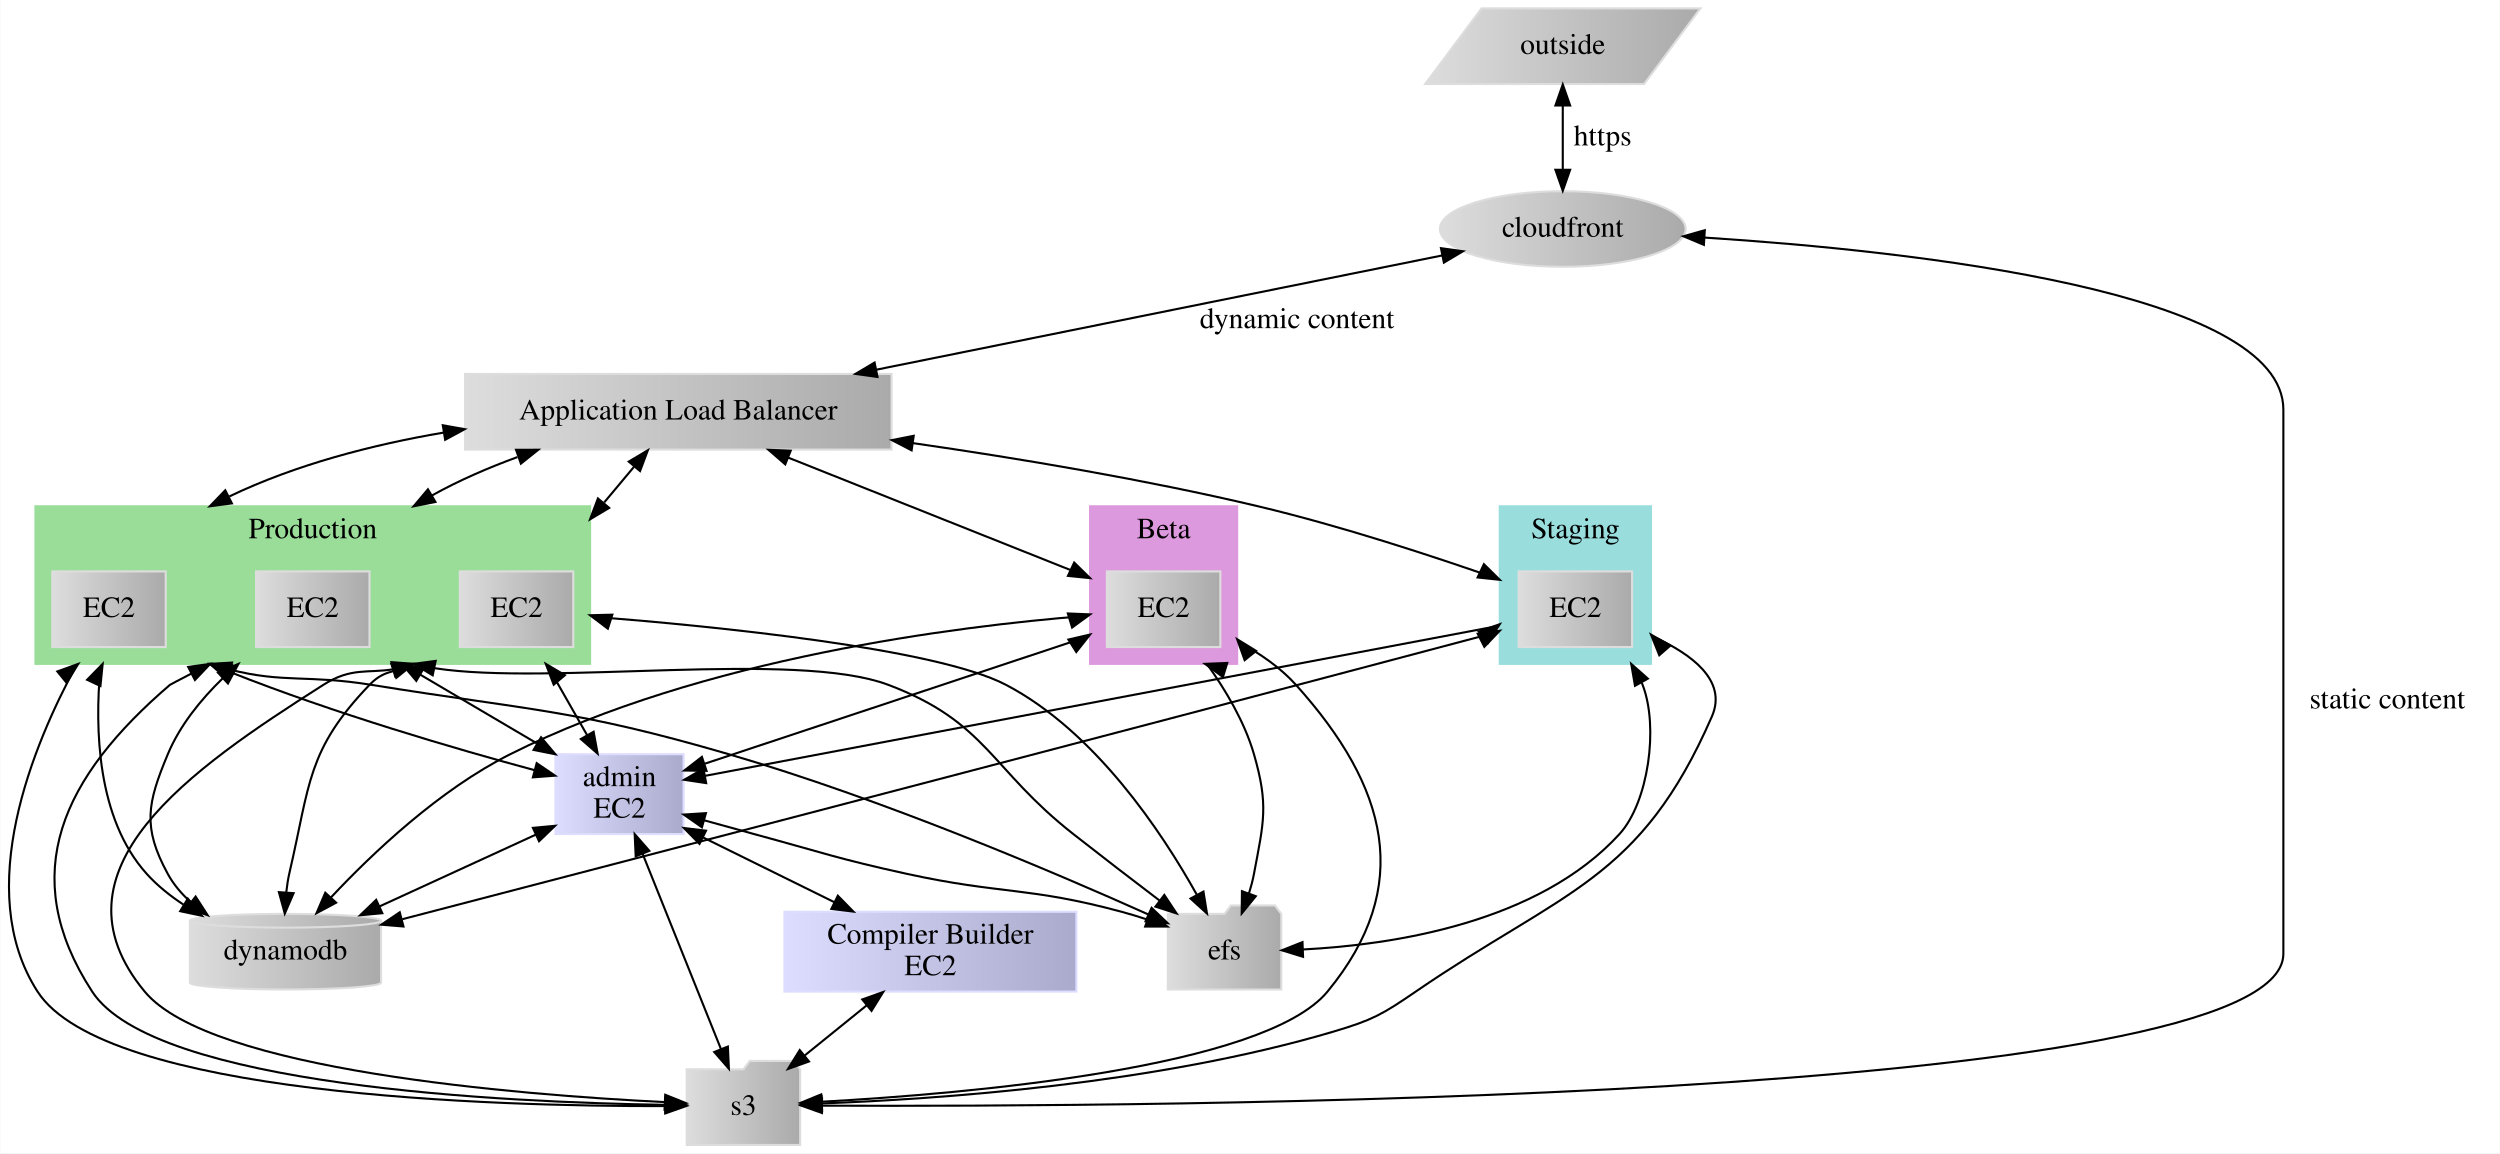
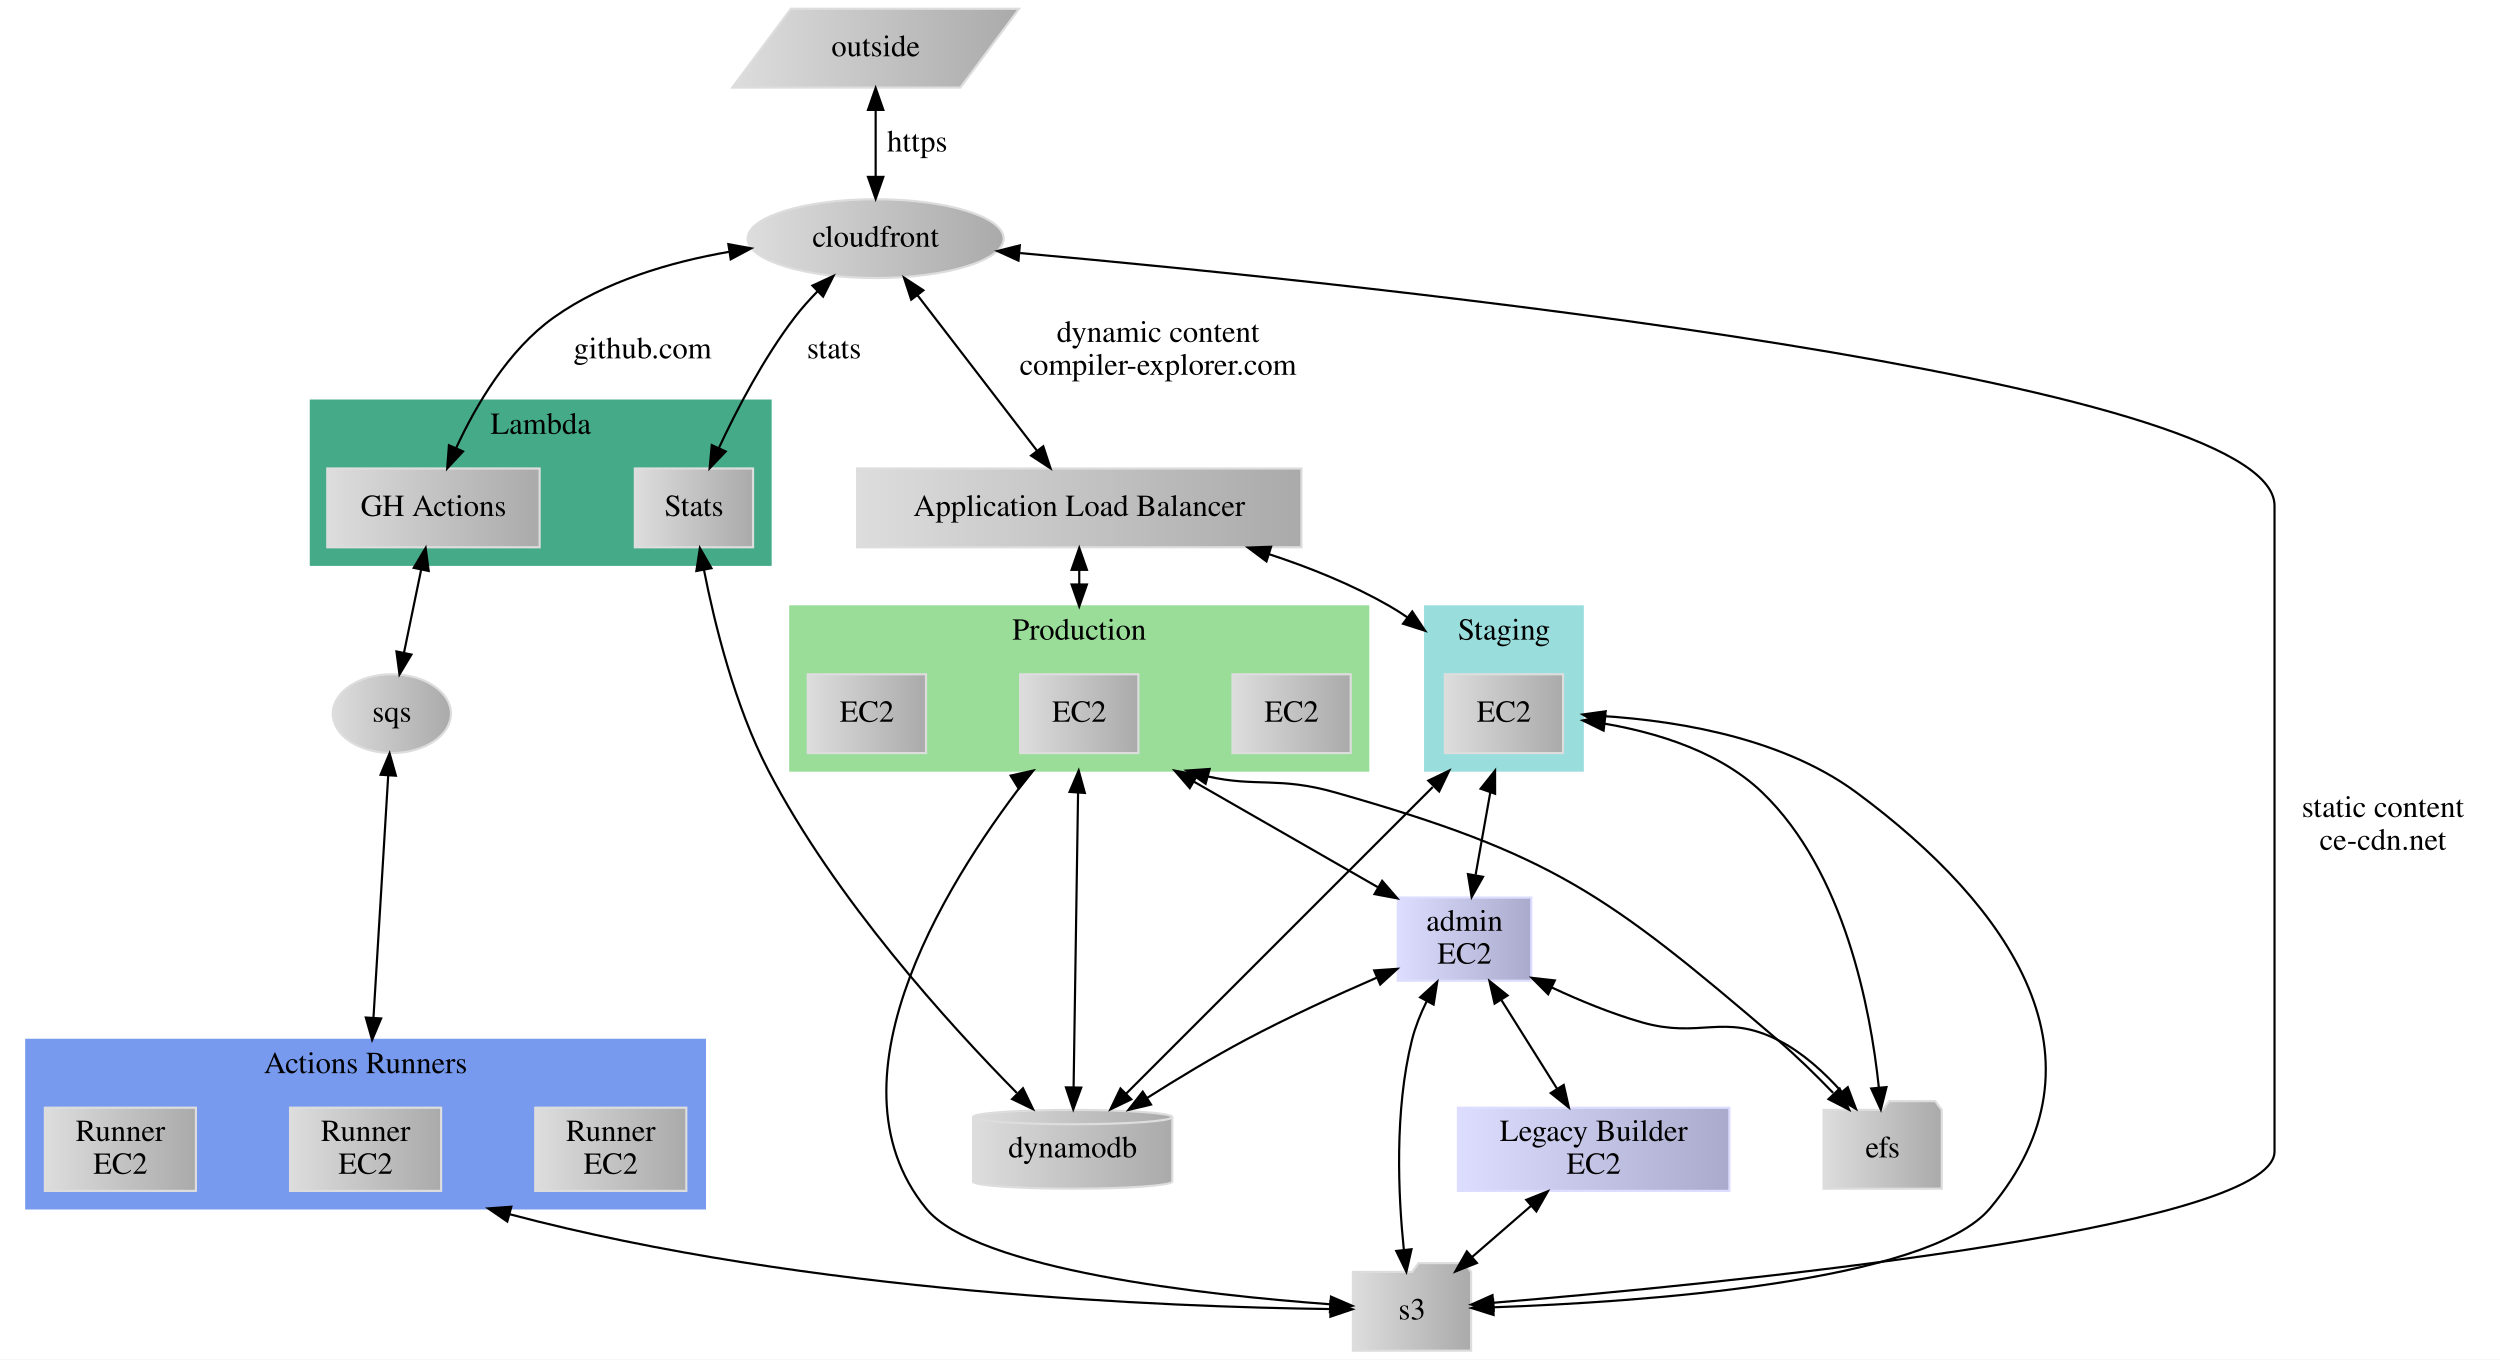
- <svg xmlns="http://www.w3.org/2000/svg" width="1190pt" height="549pt" viewBox="0.00 0.00 1189.76 549.00">
-   <g id="graph0" class="graph" transform="scale(1 1) rotate(0) translate(4 545)">
-     <polygon fill="white" stroke="transparent" points="-4,4 -4,-545 1185.76,-545 1185.76,4 -4,4" />
+ <svg xmlns="http://www.w3.org/2000/svg" width="1142pt" height="621pt" viewBox="0.00 0.00 1142.00 621.00">
+   <g id="graph0" class="graph" transform="scale(1 1) rotate(0) translate(4 617)">
+     <polygon fill="white" stroke="transparent" points="-4,4 -4,-617 1138,-617 1138,4 -4,4" />
    <g id="clust1" class="cluster">
-       <polygon fill="#99dd99" stroke="#99dd99" points="12.76,-229 12.76,-304 276.76,-304 276.76,-229 12.76,-229" />
-       <text text-anchor="middle" x="144.76" y="-288.8" font-family="Times,serif" font-size="14.00">Production</text>
+       <polygon fill="#99dd99" stroke="#99dd99" points="357,-265 357,-340 621,-340 621,-265 357,-265" />
+       <text text-anchor="middle" x="489" y="-324.8" font-family="Times,serif" font-size="14.00">Production</text>
    </g>
    <g id="clust2" class="cluster">
-       <polygon fill="#dd99dd" stroke="#dd99dd" points="514.76,-229 514.76,-304 584.76,-304 584.76,-229 514.76,-229" />
-       <text text-anchor="middle" x="549.76" y="-288.8" font-family="Times,serif" font-size="14.00">Beta</text>
+       <polygon fill="#99dddd" stroke="#99dddd" points="647,-265 647,-340 719,-340 719,-265 647,-265" />
+       <text text-anchor="middle" x="683" y="-324.8" font-family="Times,serif" font-size="14.00">Staging</text>
    </g>
    <g id="clust3" class="cluster">
-       <polygon fill="#99dddd" stroke="#99dddd" points="709.76,-229 709.76,-304 781.76,-304 781.76,-229 709.76,-229" />
-       <text text-anchor="middle" x="745.76" y="-288.8" font-family="Times,serif" font-size="14.00">Staging</text>
+       <polygon fill="#44aa88" stroke="#44aa88" points="138,-359 138,-434 348,-434 348,-359 138,-359" />
+       <text text-anchor="middle" x="243" y="-418.8" font-family="Times,serif" font-size="14.00">Lambda</text>
+     </g>
+     <g id="clust4" class="cluster">
+       <polygon fill="#7799ee" stroke="#7799ee" points="8,-65 8,-142 318,-142 318,-65 8,-65" />
+       <text text-anchor="middle" x="163" y="-126.8" font-family="Times,serif" font-size="14.00">Actions Runners</text>
    </g>
    <g id="node1" class="node">
      <defs>
-         <linearGradient id="l_0" gradientUnits="userSpaceOnUse" x1="674.25" y1="-523" x2="805.26" y2="-523">
-           <stop offset="0" style="stop-color:#dddddd;stop-opacity:1.;" />
-           <stop offset="1" style="stop-color:#aaaaaa;stop-opacity:1.;" />
-         </linearGradient>
-       </defs>
-       <polygon fill="url(#l_0)" stroke="#dddddd" points="805.26,-541 701.06,-541 674.25,-505 778.46,-505 805.26,-541" />
-       <text text-anchor="middle" x="739.76" y="-519.3" font-family="Times,serif" font-size="14.00">outside</text>
+         <linearGradient id="l_0" gradientUnits="userSpaceOnUse" x1="330.49" y1="-595" x2="461.51" y2="-595">
+           <stop offset="0" style="stop-color:#dddddd;stop-opacity:1.;" />
+           <stop offset="1" style="stop-color:#aaaaaa;stop-opacity:1.;" />
+         </linearGradient>
+       </defs>
+       <polygon fill="url(#l_0)" stroke="#dddddd" points="461.51,-613 357.3,-613 330.49,-577 434.7,-577 461.51,-613" />
+       <text text-anchor="middle" x="396" y="-591.3" font-family="Times,serif" font-size="14.00">outside</text>
    </g>
    <g id="node2" class="node">
      <defs>
-         <linearGradient id="l_1" gradientUnits="userSpaceOnUse" x1="681.27" y1="-436" x2="798.25" y2="-436">
-           <stop offset="0" style="stop-color:#dddddd;stop-opacity:1.;" />
-           <stop offset="1" style="stop-color:#aaaaaa;stop-opacity:1.;" />
-         </linearGradient>
-       </defs>
-       <ellipse fill="url(#l_1)" stroke="#dddddd" cx="739.76" cy="-436" rx="58.49" ry="18" />
-       <text text-anchor="middle" x="739.76" y="-432.3" font-family="Times,serif" font-size="14.00">cloudfront</text>
-     </g>
-     <g id="edge1" class="edge">
-       <path fill="none" stroke="black" d="M739.76,-494.73C739.76,-485.06 739.76,-474.17 739.76,-464.48" />
-       <polygon fill="black" stroke="black" points="736.26,-494.8 739.76,-504.8 743.26,-494.8 736.26,-494.8" />
-       <polygon fill="black" stroke="black" points="743.26,-464.18 739.76,-454.18 736.26,-464.18 743.26,-464.18" />
-       <text text-anchor="middle" x="758.76" y="-475.8" font-family="Times,serif" font-size="14.00">https</text>
+         <linearGradient id="l_1" gradientUnits="userSpaceOnUse" x1="337.51" y1="-508" x2="454.49" y2="-508">
+           <stop offset="0" style="stop-color:#dddddd;stop-opacity:1.;" />
+           <stop offset="1" style="stop-color:#aaaaaa;stop-opacity:1.;" />
+         </linearGradient>
+       </defs>
+       <ellipse fill="url(#l_1)" stroke="#dddddd" cx="396" cy="-508" rx="58.49" ry="18" />
+       <text text-anchor="middle" x="396" y="-504.3" font-family="Times,serif" font-size="14.00">cloudfront</text>
+     </g>
+     <g id="edge3" class="edge">
+       <path fill="none" stroke="black" d="M396,-566.73C396,-557.06 396,-546.17 396,-536.48" />
+       <polygon fill="black" stroke="black" points="392.5,-566.8 396,-576.8 399.5,-566.8 392.5,-566.8" />
+       <polygon fill="black" stroke="black" points="399.5,-536.18 396,-526.18 392.5,-536.18 399.5,-536.18" />
+       <text text-anchor="middle" x="415" y="-547.8" font-family="Times,serif" font-size="14.00">https</text>
+     </g>
+     <g id="node4" class="node">
+       <defs>
+         <linearGradient id="l_2" gradientUnits="userSpaceOnUse" x1="387.5" y1="-385" x2="590.5" y2="-385">
+           <stop offset="0" style="stop-color:#dddddd;stop-opacity:1.;" />
+           <stop offset="1" style="stop-color:#aaaaaa;stop-opacity:1.;" />
+         </linearGradient>
+       </defs>
+       <polygon fill="url(#l_2)" stroke="#dddddd" points="590.5,-403 387.5,-403 387.5,-367 590.5,-367 590.5,-403" />
+       <text text-anchor="middle" x="489" y="-381.3" font-family="Times,serif" font-size="14.00">Application Load Balancer</text>
+     </g>
+     <g id="edge4" class="edge">
+       <path fill="none" stroke="black" d="M415.19,-482.03C431.13,-461.29 453.71,-431.92 469.69,-411.13" />
+       <polygon fill="black" stroke="black" points="412.25,-480.11 408.93,-490.18 417.8,-484.38 412.25,-480.11" />
+       <polygon fill="black" stroke="black" points="472.56,-413.13 475.88,-403.07 467.01,-408.87 472.56,-413.13" />
+       <text text-anchor="middle" x="525" y="-460.8" font-family="Times,serif" font-size="14.00">dynamic content</text>
+       <text text-anchor="middle" x="525" y="-445.8" font-family="Times,serif" font-size="14.00">compiler-explorer.com</text>
+     </g>
+     <g id="node9" class="node">
+       <defs>
+         <linearGradient id="l_3" gradientUnits="userSpaceOnUse" x1="145.5" y1="-385" x2="242.5" y2="-385">
+           <stop offset="0" style="stop-color:#dddddd;stop-opacity:1.;" />
+           <stop offset="1" style="stop-color:#aaaaaa;stop-opacity:1.;" />
+         </linearGradient>
+       </defs>
+       <polygon fill="url(#l_3)" stroke="#dddddd" points="242.5,-403 145.5,-403 145.5,-367 242.5,-367 242.5,-403" />
+       <text text-anchor="middle" x="194" y="-381.3" font-family="Times,serif" font-size="14.00">GH Actions</text>
+     </g>
+     <g id="edge7" class="edge">
+       <path fill="none" stroke="black" d="M329.03,-501.97C302.21,-497.31 272.23,-488.51 249,-472 228.11,-457.16 213.28,-431.65 204.32,-412.26" />
+       <polygon fill="black" stroke="black" points="328.72,-505.46 339.14,-503.56 329.8,-498.55 328.72,-505.46" />
+       <polygon fill="black" stroke="black" points="207.5,-410.79 200.28,-403.04 201.08,-413.6 207.5,-410.79" />
+       <text text-anchor="middle" x="289.5" y="-453.3" font-family="Times,serif" font-size="14.00">github.com</text>
+     </g>
+     <g id="node10" class="node">
+       <defs>
+         <linearGradient id="l_4" gradientUnits="userSpaceOnUse" x1="286" y1="-385" x2="340" y2="-385">
+           <stop offset="0" style="stop-color:#dddddd;stop-opacity:1.;" />
+           <stop offset="1" style="stop-color:#aaaaaa;stop-opacity:1.;" />
+         </linearGradient>
+       </defs>
+       <polygon fill="url(#l_4)" stroke="#dddddd" points="340,-403 286,-403 286,-367 340,-367 340,-403" />
+       <text text-anchor="middle" x="313" y="-381.3" font-family="Times,serif" font-size="14.00">Stats</text>
+     </g>
+     <g id="edge6" class="edge">
+       <path fill="none" stroke="black" d="M369.52,-483.99C365.78,-480.17 362.14,-476.11 359,-472 344.87,-453.49 332.64,-430.05 324.36,-412.32" />
+       <polygon fill="black" stroke="black" points="367.12,-486.54 376.74,-490.98 371.99,-481.51 367.12,-486.54" />
+       <polygon fill="black" stroke="black" points="327.5,-410.77 320.17,-403.12 321.13,-413.67 327.5,-410.77" />
+       <text text-anchor="middle" x="377" y="-453.3" font-family="Times,serif" font-size="14.00">stats</text>
+     </g>
+     <g id="node16" class="node">
+       <defs>
+         <linearGradient id="l_5" gradientUnits="userSpaceOnUse" x1="614" y1="-20" x2="668" y2="-20">
+           <stop offset="0" style="stop-color:#dddddd;stop-opacity:1.;" />
+           <stop offset="1" style="stop-color:#aaaaaa;stop-opacity:1.;" />
+         </linearGradient>
+       </defs>
+       <polygon fill="url(#l_5)" stroke="#dddddd" points="668,-36 665,-40 644,-40 641,-36 614,-36 614,0 668,0 668,-36" />
+       <text text-anchor="middle" x="641" y="-14.3" font-family="Times,serif" font-size="14.00">s3</text>
+     </g>
+     <g id="edge5" class="edge">
+       <path fill="none" stroke="black" d="M461.98,-501.4C625.24,-486.65 1035,-443.87 1035,-386 1035,-386 1035,-386 1035,-91 1035,-54.94 776.29,-30.04 678.15,-21.9" />
+       <polygon fill="black" stroke="black" points="461.24,-497.95 451.59,-502.33 461.86,-504.92 461.24,-497.95" />
+       <polygon fill="black" stroke="black" points="678.33,-18.4 668.08,-21.07 677.76,-25.38 678.33,-18.4" />
+       <text text-anchor="middle" x="1084.5" y="-243.8" font-family="Times,serif" font-size="14.00">static content</text>
+       <text text-anchor="middle" x="1084.5" y="-228.8" font-family="Times,serif" font-size="14.00">ce-cdn.net</text>
    </g>
    <g id="node3" class="node">
      <defs>
-         <linearGradient id="l_2" gradientUnits="userSpaceOnUse" x1="217.26" y1="-349" x2="420.26" y2="-349">
-           <stop offset="0" style="stop-color:#dddddd;stop-opacity:1.;" />
-           <stop offset="1" style="stop-color:#aaaaaa;stop-opacity:1.;" />
-         </linearGradient>
-       </defs>
-       <polygon fill="url(#l_2)" stroke="#dddddd" points="420.26,-367 217.26,-367 217.26,-331 420.26,-331 420.26,-367" />
-       <text text-anchor="middle" x="318.76" y="-345.3" font-family="Times,serif" font-size="14.00">Application Load Balancer</text>
+         <linearGradient id="l_6" gradientUnits="userSpaceOnUse" x1="148" y1="-291" x2="202" y2="-291">
+           <stop offset="0" style="stop-color:#dddddd;stop-opacity:1.;" />
+           <stop offset="1" style="stop-color:#aaaaaa;stop-opacity:1.;" />
+         </linearGradient>
+       </defs>
+       <ellipse fill="url(#l_6)" stroke="#dddddd" cx="175" cy="-291" rx="27" ry="18" />
+       <text text-anchor="middle" x="175" y="-287.3" font-family="Times,serif" font-size="14.00">sqs</text>
+     </g>
+     <g id="node12" class="node">
+       <defs>
+         <linearGradient id="l_7" gradientUnits="userSpaceOnUse" x1="128.5" y1="-92" x2="197.5" y2="-92">
+           <stop offset="0" style="stop-color:#dddddd;stop-opacity:1.;" />
+           <stop offset="1" style="stop-color:#aaaaaa;stop-opacity:1.;" />
+         </linearGradient>
+       </defs>
+       <polygon fill="url(#l_7)" stroke="#dddddd" points="197.5,-111 128.5,-111 128.5,-73 197.5,-73 197.5,-111" />
+       <text text-anchor="middle" x="163" y="-95.8" font-family="Times,serif" font-size="14.00">Runner</text>
+       <text text-anchor="middle" x="163" y="-80.8" font-family="Times,serif" font-size="14.00">EC2</text>
    </g>
    <g id="edge2" class="edge">
-       <path fill="none" stroke="black" d="M682.47,-423.43C613.2,-409.45 495.65,-385.71 412.97,-369.02" />
-       <polygon fill="black" stroke="black" points="681.78,-426.87 692.28,-425.41 683.17,-420 681.78,-426.87" />
-       <polygon fill="black" stroke="black" points="413.56,-365.57 403.07,-367.02 412.18,-372.43 413.56,-365.57" />
-       <text text-anchor="middle" x="613.26" y="-388.8" font-family="Times,serif" font-size="14.00">dynamic content</text>
-     </g>
-     <g id="node11" class="node">
-       <defs>
-         <linearGradient id="l_3" gradientUnits="userSpaceOnUse" x1="322.76" y1="-20" x2="376.76" y2="-20">
-           <stop offset="0" style="stop-color:#dddddd;stop-opacity:1.;" />
-           <stop offset="1" style="stop-color:#aaaaaa;stop-opacity:1.;" />
-         </linearGradient>
-       </defs>
-       <polygon fill="url(#l_3)" stroke="#dddddd" points="376.76,-36 373.76,-40 352.76,-40 349.76,-36 322.76,-36 322.76,0 376.76,0 376.76,-36" />
-       <text text-anchor="middle" x="349.76" y="-14.3" font-family="Times,serif" font-size="14.00">s3</text>
-     </g>
-     <g id="edge3" class="edge">
-       <path fill="none" stroke="black" d="M807.18,-431.92C907.08,-425.49 1082.76,-406.2 1082.76,-350 1082.76,-350 1082.76,-350 1082.76,-91 1082.76,-20.37 536.74,-18.03 387.22,-18.71" />
-       <polygon fill="black" stroke="black" points="806.93,-428.43 797.17,-432.54 807.36,-435.42 806.93,-428.43" />
-       <polygon fill="black" stroke="black" points="387.13,-15.21 377.15,-18.76 387.17,-22.21 387.13,-15.21" />
-       <text text-anchor="middle" x="1132.26" y="-207.8" font-family="Times,serif" font-size="14.00">static content</text>
-     </g>
-     <g id="node4" class="node">
-       <defs>
-         <linearGradient id="l_4" gradientUnits="userSpaceOnUse" x1="117.76" y1="-255" x2="171.76" y2="-255">
-           <stop offset="0" style="stop-color:#dddddd;stop-opacity:1.;" />
-           <stop offset="1" style="stop-color:#aaaaaa;stop-opacity:1.;" />
-         </linearGradient>
-       </defs>
-       <polygon fill="url(#l_4)" stroke="#dddddd" points="171.76,-273 117.76,-273 117.76,-237 171.76,-237 171.76,-273" />
-       <text text-anchor="middle" x="144.76" y="-251.3" font-family="Times,serif" font-size="14.00">EC2</text>
-     </g>
-     <g id="edge4" class="edge">
-       <path fill="none" stroke="black" d="M242.2,-327.44C228.42,-322.39 214.35,-316.33 201.47,-309.15" />
-       <polygon fill="black" stroke="black" points="241.51,-330.91 252.11,-330.92 243.83,-324.3 241.51,-330.91" />
-       <polygon fill="black" stroke="black" points="203.15,-306.07 192.76,-304 199.58,-312.1 203.15,-306.07" />
+       <path fill="none" stroke="black" d="M173.34,-262.81C171.61,-234.38 168.84,-188.86 166.6,-152.11" />
+       <polygon fill="black" stroke="black" points="169.85,-263.09 173.96,-272.86 176.84,-262.67 169.85,-263.09" />
+       <polygon fill="black" stroke="black" points="170.09,-151.77 165.98,-142 163.1,-152.19 170.09,-151.77" />
+     </g>
+     <g id="node6" class="node">
+       <defs>
+         <linearGradient id="l_8" gradientUnits="userSpaceOnUse" x1="462" y1="-291" x2="516" y2="-291">
+           <stop offset="0" style="stop-color:#dddddd;stop-opacity:1.;" />
+           <stop offset="1" style="stop-color:#aaaaaa;stop-opacity:1.;" />
+         </linearGradient>
+       </defs>
+       <polygon fill="url(#l_8)" stroke="#dddddd" points="516,-309 462,-309 462,-273 516,-273 516,-309" />
+       <text text-anchor="middle" x="489" y="-287.3" font-family="Times,serif" font-size="14.00">EC2</text>
+     </g>
+     <g id="edge8" class="edge">
+       <path fill="none" stroke="black" d="M489,-356.69C489,-354.54 489,-352.33 489,-350.08" />
+       <polygon fill="black" stroke="black" points="485.5,-356.7 489,-366.7 492.5,-356.7 485.5,-356.7" />
+       <polygon fill="black" stroke="black" points="492.5,-350 489,-340 485.5,-350 492.5,-350" />
+     </g>
+     <g id="node8" class="node">
+       <defs>
+         <linearGradient id="l_9" gradientUnits="userSpaceOnUse" x1="656" y1="-291" x2="710" y2="-291">
+           <stop offset="0" style="stop-color:#dddddd;stop-opacity:1.;" />
+           <stop offset="1" style="stop-color:#aaaaaa;stop-opacity:1.;" />
+         </linearGradient>
+       </defs>
+       <polygon fill="url(#l_9)" stroke="#dddddd" points="710,-309 656,-309 656,-273 710,-273 710,-309" />
+       <text text-anchor="middle" x="683" y="-287.3" font-family="Times,serif" font-size="14.00">EC2</text>
+     </g>
+     <g id="edge9" class="edge">
+       <path fill="none" stroke="black" d="M575.58,-363.89C594.52,-357.68 613.98,-349.81 631,-340 633.66,-338.47 636.3,-336.77 638.9,-334.97" />
+       <polygon fill="black" stroke="black" points="574.52,-360.56 566.04,-366.9 576.63,-367.23 574.52,-360.56" />
+       <polygon fill="black" stroke="black" points="641.11,-337.68 647,-328.87 636.91,-332.08 641.11,-337.68" />
    </g>
    <g id="node5" class="node">
      <defs>
-         <linearGradient id="l_5" gradientUnits="userSpaceOnUse" x1="214.76" y1="-255" x2="268.76" y2="-255">
-           <stop offset="0" style="stop-color:#dddddd;stop-opacity:1.;" />
-           <stop offset="1" style="stop-color:#aaaaaa;stop-opacity:1.;" />
-         </linearGradient>
-       </defs>
-       <polygon fill="url(#l_5)" stroke="#dddddd" points="268.76,-273 214.76,-273 214.76,-237 268.76,-237 268.76,-273" />
-       <text text-anchor="middle" x="241.76" y="-251.3" font-family="Times,serif" font-size="14.00">EC2</text>
-     </g>
-     <g id="edge5" class="edge">
-       <path fill="none" stroke="black" d="M297.74,-322.89C293.27,-317.56 288.42,-311.75 283.49,-305.86" />
-       <polygon fill="black" stroke="black" points="295.17,-325.27 304.27,-330.7 300.54,-320.78 295.17,-325.27" />
-       <polygon fill="black" stroke="black" points="285.85,-303.24 276.75,-297.81 280.49,-307.73 285.85,-303.24" />
-     </g>
-     <g id="node6" class="node">
-       <defs>
-         <linearGradient id="l_6" gradientUnits="userSpaceOnUse" x1="20.76" y1="-255" x2="74.76" y2="-255">
-           <stop offset="0" style="stop-color:#dddddd;stop-opacity:1.;" />
-           <stop offset="1" style="stop-color:#aaaaaa;stop-opacity:1.;" />
-         </linearGradient>
-       </defs>
-       <polygon fill="url(#l_6)" stroke="#dddddd" points="74.76,-273 20.76,-273 20.76,-237 74.76,-237 74.76,-273" />
-       <text text-anchor="middle" x="47.76" y="-251.3" font-family="Times,serif" font-size="14.00">EC2</text>
-     </g>
-     <g id="edge6" class="edge">
-       <path fill="none" stroke="black" d="M206.76,-339.04C173.14,-333.29 136.78,-323.92 105.02,-308.69" />
-       <polygon fill="black" stroke="black" points="206.65,-342.57 217.08,-340.71 207.77,-335.66 206.65,-342.57" />
-       <polygon fill="black" stroke="black" points="106.26,-305.39 95.76,-304 103.1,-311.64 106.26,-305.39" />
-     </g>
-     <g id="node7" class="node">
-       <defs>
-         <linearGradient id="l_7" gradientUnits="userSpaceOnUse" x1="522.76" y1="-255" x2="576.76" y2="-255">
-           <stop offset="0" style="stop-color:#dddddd;stop-opacity:1.;" />
-           <stop offset="1" style="stop-color:#aaaaaa;stop-opacity:1.;" />
-         </linearGradient>
-       </defs>
-       <polygon fill="url(#l_7)" stroke="#dddddd" points="576.76,-273 522.76,-273 522.76,-237 576.76,-237 576.76,-273" />
-       <text text-anchor="middle" x="549.76" y="-251.3" font-family="Times,serif" font-size="14.00">EC2</text>
-     </g>
-     <g id="edge7" class="edge">
-       <path fill="none" stroke="black" d="M371.09,-327.16C414.32,-309.94 474.6,-285.93 512.9,-270.68" />
-       <polygon fill="black" stroke="black" points="369.66,-323.96 361.66,-330.91 372.25,-330.46 369.66,-323.96" />
-       <polygon fill="black" stroke="black" points="507.19,-277.22 514.76,-269.81 504.22,-270.88 507.19,-277.22" />
-     </g>
-     <g id="node8" class="node">
-       <defs>
-         <linearGradient id="l_8" gradientUnits="userSpaceOnUse" x1="718.76" y1="-255" x2="772.76" y2="-255">
-           <stop offset="0" style="stop-color:#dddddd;stop-opacity:1.;" />
-           <stop offset="1" style="stop-color:#aaaaaa;stop-opacity:1.;" />
-         </linearGradient>
-       </defs>
-       <polygon fill="url(#l_8)" stroke="#dddddd" points="772.76,-273 718.76,-273 718.76,-237 772.76,-237 772.76,-273" />
-       <text text-anchor="middle" x="745.76" y="-251.3" font-family="Times,serif" font-size="14.00">EC2</text>
-     </g>
-     <g id="edge8" class="edge">
-       <path fill="none" stroke="black" d="M430.38,-334.08C480.91,-326.79 541.2,-316.71 594.76,-304 634.31,-294.62 678.52,-280.07 708.83,-269.45" />
-       <polygon fill="black" stroke="black" points="429.81,-330.63 420.41,-335.5 430.8,-337.56 429.81,-330.63" />
-       <polygon fill="black" stroke="black" points="702.22,-276.45 709.76,-269.01 699.22,-270.13 702.22,-276.45" />
-     </g>
-     <g id="node9" class="node">
-       <defs>
-         <linearGradient id="l_9" gradientUnits="userSpaceOnUse" x1="260.26" y1="-167" x2="321.26" y2="-167">
+         <linearGradient id="l_10" gradientUnits="userSpaceOnUse" x1="559" y1="-291" x2="613" y2="-291">
+           <stop offset="0" style="stop-color:#dddddd;stop-opacity:1.;" />
+           <stop offset="1" style="stop-color:#aaaaaa;stop-opacity:1.;" />
+         </linearGradient>
+       </defs>
+       <polygon fill="url(#l_10)" stroke="#dddddd" points="613,-309 559,-309 559,-273 613,-273 613,-309" />
+       <text text-anchor="middle" x="586" y="-287.3" font-family="Times,serif" font-size="14.00">EC2</text>
+     </g>
+     <g id="node14" class="node">
+       <defs>
+         <linearGradient id="l_11" gradientUnits="userSpaceOnUse" x1="634.5" y1="-188" x2="695.5" y2="-188">
          <stop offset="0" style="stop-color:#ddddff;stop-opacity:1.;" />
          <stop offset="1" style="stop-color:#aaaacc;stop-opacity:1.;" />
        </linearGradient>
      </defs>
-       <polygon fill="url(#l_9)" stroke="#ddddff" points="321.26,-186 260.26,-186 260.26,-148 321.26,-148 321.26,-186" />
-       <text text-anchor="middle" x="290.76" y="-170.8" font-family="Times,serif" font-size="14.00">admin</text>
-       <text text-anchor="middle" x="290.76" y="-155.8" font-family="Times,serif" font-size="14.00">EC2</text>
+       <polygon fill="url(#l_11)" stroke="#ddddff" points="695.5,-207 634.5,-207 634.5,-169 695.5,-169 695.5,-207" />
+       <text text-anchor="middle" x="665" y="-191.8" font-family="Times,serif" font-size="14.00">admin</text>
+       <text text-anchor="middle" x="665" y="-176.8" font-family="Times,serif" font-size="14.00">EC2</text>
+     </g>
+     <g id="edge17" class="edge">
+       <path fill="none" stroke="black" d="M541.46,-259.89C568.35,-244.46 600.56,-225.98 625.35,-211.75" />
+       <polygon fill="black" stroke="black" points="539.49,-256.99 532.56,-265 542.98,-263.06 539.49,-256.99" />
+       <polygon fill="black" stroke="black" points="627.37,-214.63 634.3,-206.62 623.89,-208.56 627.37,-214.63" />
+     </g>
+     <g id="node15" class="node">
+       <defs>
+         <linearGradient id="l_12" gradientUnits="userSpaceOnUse" x1="829" y1="-94" x2="883" y2="-94">
+           <stop offset="0" style="stop-color:#dddddd;stop-opacity:1.;" />
+           <stop offset="1" style="stop-color:#aaaaaa;stop-opacity:1.;" />
+         </linearGradient>
+       </defs>
+       <polygon fill="url(#l_12)" stroke="#dddddd" points="883,-110 880,-114 859,-114 856,-110 829,-110 829,-74 883,-74 883,-110" />
+       <text text-anchor="middle" x="856" y="-88.3" font-family="Times,serif" font-size="14.00">efs</text>
+     </g>
+     <g id="edge18" class="edge">
+       <path fill="none" stroke="black" d="M547.78,-262.31C569.7,-257.33 580.18,-262.34 606,-255 704.95,-226.86 729.85,-208.9 808,-142 816.68,-134.57 825.61,-125.82 833.36,-117.78" />
+       <polygon fill="black" stroke="black" points="546.72,-258.98 538,-265 548.57,-265.73 546.72,-258.98" />
+       <polygon fill="black" stroke="black" points="836.34,-119.73 840.68,-110.07 831.26,-114.91 836.34,-119.73" />
+     </g>
+     <g id="edge19" class="edge">
+       <path fill="none" stroke="black" d="M467.53,-264.7C432.11,-219.79 369.99,-125.21 419,-65 441.87,-36.91 546.6,-25.43 603.66,-21.2" />
+       <polygon fill="black" stroke="black" points="457.66,-262.7 468.01,-265 461.36,-256.75 457.66,-262.7" />
+       <polygon fill="black" stroke="black" points="604,-24.69 613.73,-20.49 603.51,-17.7 604,-24.69" />
+     </g>
+     <g id="node17" class="node">
+       <defs>
+         <linearGradient id="l_13" gradientUnits="userSpaceOnUse" x1="440.5" y1="-92" x2="531.5" y2="-92">
+           <stop offset="0" style="stop-color:#dddddd;stop-opacity:1.;" />
+           <stop offset="1" style="stop-color:#aaaaaa;stop-opacity:1.;" />
+         </linearGradient>
+       </defs>
+       <path fill="url(#l_13)" stroke="#dddddd" d="M531.5,-106.73C531.5,-108.53 511.11,-110 486,-110 460.89,-110 440.5,-108.53 440.5,-106.73 440.5,-106.73 440.5,-77.27 440.5,-77.27 440.5,-75.47 460.89,-74 486,-74 511.11,-74 531.5,-75.47 531.5,-77.27 531.5,-77.27 531.5,-106.73 531.5,-106.73" />
+       <path fill="none" stroke="#dddddd" d="M531.5,-106.73C531.5,-104.92 511.11,-103.45 486,-103.45 460.89,-103.45 440.5,-104.92 440.5,-106.73" />
+       <text text-anchor="middle" x="486" y="-88.3" font-family="Times,serif" font-size="14.00">dynamodb</text>
+     </g>
+     <g id="edge20" class="edge">
+       <path fill="none" stroke="black" d="M488.58,-262.72C488.01,-225.21 486.99,-158.07 486.42,-120.46" />
+       <polygon fill="black" stroke="black" points="484.57,-255.26 488.74,-265 491.55,-254.79 484.57,-255.26" />
+       <polygon fill="black" stroke="black" points="489.91,-120.18 486.26,-110.24 482.92,-120.29 489.91,-120.18" />
+     </g>
+     <g id="node7" class="node">
+       <defs>
+         <linearGradient id="l_14" gradientUnits="userSpaceOnUse" x1="365" y1="-291" x2="419" y2="-291">
+           <stop offset="0" style="stop-color:#dddddd;stop-opacity:1.;" />
+           <stop offset="1" style="stop-color:#aaaaaa;stop-opacity:1.;" />
+         </linearGradient>
+       </defs>
+       <polygon fill="url(#l_14)" stroke="#dddddd" points="419,-309 365,-309 365,-273 419,-273 419,-309" />
+       <text text-anchor="middle" x="392" y="-287.3" font-family="Times,serif" font-size="14.00">EC2</text>
+     </g>
+     <g id="edge21" class="edge">
+       <path fill="none" stroke="black" d="M678.12,-262.64C675.63,-248.62 672.59,-231.57 670.06,-217.41" />
+       <polygon fill="black" stroke="black" points="672.35,-256.71 678.95,-265 678.96,-254.41 672.35,-256.71" />
+       <polygon fill="black" stroke="black" points="673.45,-216.47 668.25,-207.24 666.56,-217.7 673.45,-216.47" />
+     </g>
+     <g id="edge22" class="edge">
+       <path fill="none" stroke="black" d="M720.34,-287.74C746.08,-284.28 779.41,-275.77 801,-255 838.54,-218.89 850.46,-156.24 854.24,-120.35" />
+       <polygon fill="black" stroke="black" points="728.52,-283.24 719,-287.9 729.34,-290.2 728.52,-283.24" />
+       <polygon fill="black" stroke="black" points="857.75,-120.41 855.17,-110.13 850.78,-119.77 857.75,-120.41" />
+     </g>
+     <g id="edge23" class="edge">
+       <path fill="none" stroke="black" d="M720.55,-290.31C755.65,-288.78 807.93,-281.65 844,-255 915.34,-202.3 962.08,-132.88 905,-65 876.5,-31.1 744.36,-22.18 678.51,-19.84" />
+       <polygon fill="black" stroke="black" points="728.12,-285.23 719,-290.62 729.49,-292.09 728.12,-285.23" />
+       <polygon fill="black" stroke="black" points="678.26,-16.33 668.15,-19.5 678.04,-23.32 678.26,-16.33" />
+     </g>
+     <g id="edge24" class="edge">
+       <path fill="none" stroke="black" d="M650.49,-257.49C611.09,-218.09 545.61,-152.61 510.32,-117.32" />
+       <polygon fill="black" stroke="black" points="648.46,-260.41 658,-265 653.41,-255.46 648.46,-260.41" />
+       <polygon fill="black" stroke="black" points="512.78,-114.83 503.24,-110.24 507.83,-119.78 512.78,-114.83" />
+     </g>
+     <g id="edge1" class="edge">
+       <path fill="none" stroke="black" d="M188.35,-356.62C185.87,-344.64 182.98,-330.64 180.52,-318.73" />
+       <polygon fill="black" stroke="black" points="184.98,-357.61 190.43,-366.7 191.83,-356.19 184.98,-357.61" />
+       <polygon fill="black" stroke="black" points="183.94,-318 178.49,-308.92 177.09,-319.42 183.94,-318" />
+     </g>
+     <g id="edge10" class="edge">
+       <path fill="none" stroke="black" d="M317.55,-356.79C322.44,-331.89 331.66,-294.53 347,-265 377.34,-206.58 429.4,-149.25 460.47,-117.77" />
+       <polygon fill="black" stroke="black" points="314.1,-356.17 315.71,-366.64 320.98,-357.45 314.1,-356.17" />
+       <polygon fill="black" stroke="black" points="463.3,-119.88 467.89,-110.33 458.35,-114.94 463.3,-119.88" />
+     </g>
+     <g id="node11" class="node">
+       <defs>
+         <linearGradient id="l_15" gradientUnits="userSpaceOnUse" x1="240.5" y1="-92" x2="309.5" y2="-92">
+           <stop offset="0" style="stop-color:#dddddd;stop-opacity:1.;" />
+           <stop offset="1" style="stop-color:#aaaaaa;stop-opacity:1.;" />
+         </linearGradient>
+       </defs>
+       <polygon fill="url(#l_15)" stroke="#dddddd" points="309.5,-111 240.5,-111 240.5,-73 309.5,-73 309.5,-111" />
+       <text text-anchor="middle" x="275" y="-95.8" font-family="Times,serif" font-size="14.00">Runner</text>
+       <text text-anchor="middle" x="275" y="-80.8" font-family="Times,serif" font-size="14.00">EC2</text>
+     </g>
+     <g id="edge11" class="edge">
+       <path fill="none" stroke="black" d="M228.76,-62.35C365.04,-26.25 530.58,-19.95 603.47,-19.03" />
+       <polygon fill="black" stroke="black" points="227.73,-59 219,-65 229.57,-65.76 227.73,-59" />
+       <polygon fill="black" stroke="black" points="603.8,-22.53 613.77,-18.93 603.73,-15.53 603.8,-22.53" />
+     </g>
+     <g id="node13" class="node">
+       <defs>
+         <linearGradient id="l_16" gradientUnits="userSpaceOnUse" x1="16.5" y1="-92" x2="85.5" y2="-92">
+           <stop offset="0" style="stop-color:#dddddd;stop-opacity:1.;" />
+           <stop offset="1" style="stop-color:#aaaaaa;stop-opacity:1.;" />
+         </linearGradient>
+       </defs>
+       <polygon fill="url(#l_16)" stroke="#dddddd" points="85.5,-111 16.5,-111 16.5,-73 85.5,-73 85.5,-111" />
+       <text text-anchor="middle" x="51" y="-95.8" font-family="Times,serif" font-size="14.00">Runner</text>
+       <text text-anchor="middle" x="51" y="-80.8" font-family="Times,serif" font-size="14.00">EC2</text>
    </g>
    <g id="edge14" class="edge">
-       <path fill="none" stroke="black" d="M195.95,-223.84C214.17,-213.11 234.38,-201.21 251.45,-191.15" />
-       <polygon fill="black" stroke="black" points="194.03,-220.91 187.19,-229 197.58,-226.95 194.03,-220.91" />
-       <polygon fill="black" stroke="black" points="253.41,-194.06 260.25,-185.97 249.86,-188.03 253.41,-194.06" />
-     </g>
-     <g id="node10" class="node">
-       <defs>
-         <linearGradient id="l_10" gradientUnits="userSpaceOnUse" x1="551.76" y1="-94" x2="605.76" y2="-94">
-           <stop offset="0" style="stop-color:#dddddd;stop-opacity:1.;" />
-           <stop offset="1" style="stop-color:#aaaaaa;stop-opacity:1.;" />
-         </linearGradient>
-       </defs>
-       <polygon fill="url(#l_10)" stroke="#dddddd" points="605.76,-110 602.76,-114 581.76,-114 578.76,-110 551.76,-110 551.76,-74 605.76,-74 605.76,-110" />
-       <text text-anchor="middle" x="578.76" y="-88.3" font-family="Times,serif" font-size="14.00">efs</text>
-     </g>
-     <g id="edge17" class="edge">
-       <path fill="none" stroke="black" d="M202.78,-226.94C257.29,-218.42 374.67,-235.67 418.76,-219 465.76,-201.22 467.23,-179.03 506.76,-148 520.15,-137.48 535.1,-126.02 547.88,-116.3" />
-       <polygon fill="black" stroke="black" points="201.84,-223.55 192.76,-229 203.26,-230.41 201.84,-223.55" />
-       <polygon fill="black" stroke="black" points="550.09,-119.02 555.94,-110.19 545.86,-113.44 550.09,-119.02" />
-     </g>
-     <g id="edge20" class="edge">
-       <path fill="none" stroke="black" d="M86.83,-224.3C80.91,-221.24 76.95,-219.16 76.76,-219 25.93,-175.43 3.22,-129.09 39.76,-73 69.12,-27.92 236.84,-20.24 312.61,-19.1" />
-       <polygon fill="black" stroke="black" points="85.46,-227.53 95.95,-229 88.67,-221.31 85.46,-227.53" />
-       <polygon fill="black" stroke="black" points="312.71,-22.6 322.67,-18.98 312.63,-15.6 312.71,-22.6" />
-     </g>
-     <g id="node12" class="node">
-       <defs>
-         <linearGradient id="l_11" gradientUnits="userSpaceOnUse" x1="86.26" y1="-92" x2="177.26" y2="-92">
-           <stop offset="0" style="stop-color:#dddddd;stop-opacity:1.;" />
-           <stop offset="1" style="stop-color:#aaaaaa;stop-opacity:1.;" />
-         </linearGradient>
-       </defs>
-       <path fill="url(#l_11)" stroke="#dddddd" d="M177.26,-106.73C177.26,-108.53 156.86,-110 131.76,-110 106.65,-110 86.26,-108.53 86.26,-106.73 86.26,-106.73 86.26,-77.27 86.26,-77.27 86.26,-75.47 106.65,-74 131.76,-74 156.86,-74 177.26,-75.47 177.26,-77.27 177.26,-77.27 177.26,-106.73 177.26,-106.73" />
-       <path fill="none" stroke="#dddddd" d="M177.26,-106.73C177.26,-104.92 156.86,-103.45 131.76,-103.45 106.65,-103.45 86.26,-104.92 86.26,-106.73" />
-       <text text-anchor="middle" x="131.76" y="-88.3" font-family="Times,serif" font-size="14.00">dynamodb</text>
-     </g>
-     <g id="edge23" class="edge">
-       <path fill="none" stroke="black" d="M102,-222.23C91.41,-211.96 81.47,-199.66 75.76,-186 65.98,-162.63 63.62,-151.24 75.76,-129 78.49,-123.99 82.25,-119.58 86.55,-115.71" />
-       <polygon fill="black" stroke="black" points="99.65,-224.82 109.39,-229 104.38,-219.66 99.65,-224.82" />
-       <polygon fill="black" stroke="black" points="88.99,-118.24 94.74,-109.34 84.7,-112.72 88.99,-118.24" />
+       <path fill="none" stroke="black" d="M704.74,-165.97C717.6,-159.96 732.12,-153.97 746,-150 772.71,-142.36 783.13,-154.38 808,-142 819.21,-136.42 829.32,-127.15 837.33,-118.17" />
+       <polygon fill="black" stroke="black" points="703.2,-162.83 695.71,-170.33 706.24,-169.14 703.2,-162.83" />
+       <polygon fill="black" stroke="black" points="840.06,-120.36 843.8,-110.45 834.69,-115.86 840.06,-120.36" />
    </g>
    <g id="edge15" class="edge">
-       <path fill="none" stroke="black" d="M256.69,-227.79C262.6,-217.41 269.41,-205.47 275.37,-195.01" />
-       <polygon fill="black" stroke="black" points="259.44,-219.1 255.67,-229 264.79,-223.61 259.44,-219.1" />
-       <polygon fill="black" stroke="black" points="278.44,-196.69 280.35,-186.27 272.36,-193.22 278.44,-196.69" />
-     </g>
-     <g id="edge18" class="edge">
-       <path fill="none" stroke="black" d="M279.17,-251.37C336.13,-246.86 441.5,-236.43 474.76,-219 517.14,-196.78 548.84,-149.11 565.52,-119.19" />
-       <polygon fill="black" stroke="black" points="285.21,-245.75 276.76,-252.14 287.35,-252.42 285.21,-245.75" />
-       <polygon fill="black" stroke="black" points="568.72,-120.62 570.4,-110.16 562.57,-117.29 568.72,-120.62" />
-     </g>
-     <g id="edge21" class="edge">
-       <path fill="none" stroke="black" d="M183.01,-226.42C170.87,-224.43 163.08,-227.47 149.76,-219 86.39,-178.72 16.86,-130.82 64.76,-73 95.77,-35.56 242.13,-23.88 312.2,-20.4" />
-       <polygon fill="black" stroke="black" points="182.19,-229.83 192.76,-229 183.98,-223.06 182.19,-229.83" />
-       <polygon fill="black" stroke="black" points="312.53,-23.89 322.36,-19.92 312.21,-16.89 312.53,-23.89" />
-     </g>
-     <g id="edge24" class="edge">
-       <path fill="none" stroke="black" d="M183.29,-225.62C179.34,-224.51 176.01,-223.43 171.76,-219 141.97,-187.97 143.51,-171.89 133.76,-130 133.03,-126.9 132.52,-123.63 132.15,-120.35" />
-       <polygon fill="black" stroke="black" points="182.16,-228.93 192.76,-229 184.52,-222.34 182.16,-228.93" />
-       <polygon fill="black" stroke="black" points="135.63,-119.85 131.44,-110.12 128.64,-120.34 135.63,-119.85" />
+       <path fill="none" stroke="black" d="M647.69,-159.58C644.92,-153.96 642.49,-147.94 641,-142 632.93,-109.73 634.68,-71.2 637.29,-45.97" />
+       <polygon fill="black" stroke="black" points="644.71,-161.43 652.54,-168.57 650.87,-158.11 644.71,-161.43" />
+       <polygon fill="black" stroke="black" points="640.77,-46.36 638.43,-36.03 633.81,-45.56 640.77,-46.36" />
    </g>
    <g id="edge16" class="edge">
-       <path fill="none" stroke="black" d="M105.31,-225.13C155.26,-205.33 212.66,-188.57 250.2,-178.43" />
-       <polygon fill="black" stroke="black" points="103.71,-222 95.76,-229 106.34,-228.49 103.71,-222" />
-       <polygon fill="black" stroke="black" points="251.34,-181.74 260.1,-175.78 249.54,-174.98 251.34,-181.74" />
-     </g>
-     <g id="edge19" class="edge">
-       <path fill="none" stroke="black" d="M105.46,-226.23C131.06,-219.76 142.28,-223.93 172.76,-219 248.73,-206.7 268.86,-207.53 342.76,-186 415.38,-164.84 496.81,-130.2 542.52,-109.7" />
-       <polygon fill="black" stroke="black" points="104.41,-222.89 95.76,-229 106.33,-229.62 104.41,-222.89" />
-       <polygon fill="black" stroke="black" points="544.04,-112.85 551.71,-105.55 541.16,-106.47 544.04,-112.85" />
-     </g>
-     <g id="edge22" class="edge">
-       <path fill="none" stroke="black" d="M32.22,-228.26C11.97,-191.02 -17.39,-121.31 13.76,-73 45.66,-23.52 231.53,-18.35 312.31,-18.49" />
-       <polygon fill="black" stroke="black" points="23.17,-225.39 33.13,-229 27.59,-219.97 23.17,-225.39" />
-       <polygon fill="black" stroke="black" points="312.51,-21.99 322.53,-18.54 312.54,-14.99 312.51,-21.99" />
-     </g>
-     <g id="edge25" class="edge">
-       <path fill="none" stroke="black" d="M43.63,-226.61C41.05,-198.55 41.9,-155.39 65.76,-129 70.75,-123.47 76.8,-118.62 83.18,-114.42" />
-       <polygon fill="black" stroke="black" points="37.34,-221.42 44.75,-229 43.68,-218.46 37.34,-221.42" />
-       <polygon fill="black" stroke="black" points="85.27,-117.25 92.02,-109.09 81.65,-111.26 85.27,-117.25" />
-     </g>
-     <g id="edge26" class="edge">
-       <path fill="none" stroke="black" d="M512.83,-241.74C464.8,-225.79 381.17,-198.02 331.39,-181.49" />
-       <polygon fill="black" stroke="black" points="504.43,-240.57 514.76,-242.96 508.18,-234.65 504.43,-240.57" />
-       <polygon fill="black" stroke="black" points="332.2,-178.07 321.61,-178.24 329.99,-184.72 332.2,-178.07" />
-     </g>
-     <g id="edge27" class="edge">
-       <path fill="none" stroke="black" d="M570.62,-228.65C579.27,-216.52 588.32,-201.33 592.76,-186 599.8,-161.67 597.43,-153.9 592.76,-129 592.18,-125.94 591.35,-122.8 590.38,-119.71" />
-       <polygon fill="black" stroke="black" points="578,-222.73 569.46,-229 580.05,-229.43 578,-222.73" />
-       <polygon fill="black" stroke="black" points="593.63,-118.4 586.93,-110.19 587.05,-120.79 593.63,-118.4" />
-     </g>
-     <g id="edge28" class="edge">
-       <path fill="none" stroke="black" d="M586.06,-239.12C595.67,-233.87 605.4,-227.18 612.76,-219 656.38,-170.5 669.25,-123.33 627.76,-73 597.7,-36.54 456.05,-24.39 387.33,-20.6" />
-       <polygon fill="black" stroke="black" points="588.34,-230.76 584.76,-240.73 593.78,-235.17 588.34,-230.76" />
-       <polygon fill="black" stroke="black" points="387.12,-17.08 376.96,-20.06 386.76,-24.07 387.12,-17.08" />
-     </g>
-     <g id="edge29" class="edge">
-       <path fill="none" stroke="black" d="M512.24,-251.79C451.72,-246.95 330.08,-231.86 238.76,-186 205.06,-169.08 173.38,-139.11 153.36,-117.76" />
-       <polygon fill="black" stroke="black" points="504.17,-252.99 514.76,-252.56 506.21,-246.29 504.17,-252.99" />
-       <polygon fill="black" stroke="black" points="155.88,-115.33 146.54,-110.33 150.72,-120.06 155.88,-115.33" />
-     </g>
-     <g id="edge30" class="edge">
-       <path fill="none" stroke="black" d="M708.63,-246.98C624.32,-231.05 418.93,-192.23 331.38,-175.68" />
-       <polygon fill="black" stroke="black" points="699.75,-244.38 709.76,-247.88 704.12,-238.91 699.75,-244.38" />
-       <polygon fill="black" stroke="black" points="332.02,-172.24 321.55,-173.82 330.72,-179.12 332.02,-172.24" />
-     </g>
-     <g id="edge31" class="edge">
-       <path fill="none" stroke="black" d="M777.36,-219.98C777.5,-219.65 777.63,-219.33 777.76,-219 785.55,-198.92 780.46,-163.01 766.76,-148 728.09,-105.66 658.81,-95.24 616.01,-93.05" />
-       <polygon fill="black" stroke="black" points="774.14,-218.56 772.33,-229 780.26,-221.97 774.14,-218.56" />
-       <polygon fill="black" stroke="black" points="616.13,-89.55 606,-92.66 615.86,-96.55 616.13,-89.55" />
-     </g>
-     <g id="edge32" class="edge">
-       <path fill="none" stroke="black" d="M782.49,-242.09C801.04,-233.77 818.2,-221.08 810.76,-204 776.57,-125.59 740.31,-121.37 669.76,-73 653.85,-62.1 649.24,-59.49 630.76,-54 546.15,-28.88 442.01,-21.78 387.35,-19.78" />
-       <polygon fill="black" stroke="black" points="785.7,-233.1 781.76,-242.93 790.97,-237.7 785.7,-233.1" />
-       <polygon fill="black" stroke="black" points="387.2,-16.27 377.09,-19.44 386.97,-23.27 387.2,-16.27" />
-     </g>
-     <g id="edge33" class="edge">
-       <path fill="none" stroke="black" d="M708.41,-244.09C670.29,-233.98 609.41,-217.85 556.76,-204 424.32,-169.16 268.57,-128.58 187.37,-107.46" />
-       <polygon fill="black" stroke="black" points="699.26,-243.36 709.76,-244.77 702.43,-237.12 699.26,-243.36" />
-       <polygon fill="black" stroke="black" points="187.93,-103.99 177.37,-104.85 186.16,-110.76 187.93,-103.99" />
-     </g>
-     <g id="edge11" class="edge">
-       <path fill="none" stroke="black" d="M331.04,-154.54C338.9,-152.34 347.08,-150.08 354.76,-148 387.12,-139.24 395,-136.14 427.76,-129 472.73,-119.19 485.31,-122.98 529.76,-111 533.79,-109.91 537.96,-108.63 542.09,-107.26" />
-       <polygon fill="black" stroke="black" points="330,-151.2 321.32,-157.27 331.9,-157.94 330,-151.2" />
-       <polygon fill="black" stroke="black" points="543.27,-110.56 551.56,-103.96 540.97,-103.95 543.27,-110.56" />
-     </g>
-     <g id="edge12" class="edge">
-       <path fill="none" stroke="black" d="M301.79,-138.52C312.46,-111.93 328.53,-71.89 339.08,-45.6" />
-       <polygon fill="black" stroke="black" points="298.47,-137.39 297.99,-147.97 304.96,-140 298.47,-137.39" />
-       <polygon fill="black" stroke="black" points="342.35,-46.84 342.83,-36.26 335.86,-44.24 342.35,-46.84" />
-     </g>
-     <g id="edge13" class="edge">
-       <path fill="none" stroke="black" d="M251,-147.75C228.41,-137.38 200.06,-124.36 176.67,-113.62" />
-       <polygon fill="black" stroke="black" points="249.55,-150.93 260.1,-151.92 252.47,-144.57 249.55,-150.93" />
-       <polygon fill="black" stroke="black" points="177.86,-110.32 167.31,-109.33 174.94,-116.68 177.86,-110.32" />
-     </g>
-     <g id="node13" class="node">
-       <defs>
-         <linearGradient id="l_12" gradientUnits="userSpaceOnUse" x1="369.26" y1="-92" x2="508.26" y2="-92">
+       <path fill="none" stroke="black" d="M624.98,-170.44C606.46,-162.4 584.32,-152.28 565,-142 549.92,-133.98 533.81,-124.21 520.1,-115.52" />
+       <polygon fill="black" stroke="black" points="623.73,-173.71 634.3,-174.44 626.49,-167.28 623.73,-173.71" />
+       <polygon fill="black" stroke="black" points="521.78,-112.44 511.47,-109.99 518,-118.33 521.78,-112.44" />
+     </g>
+     <g id="node18" class="node">
+       <defs>
+         <linearGradient id="l_17" gradientUnits="userSpaceOnUse" x1="662" y1="-92" x2="786" y2="-92">
          <stop offset="0" style="stop-color:#ddddff;stop-opacity:1.;" />
          <stop offset="1" style="stop-color:#aaaacc;stop-opacity:1.;" />
        </linearGradient>
      </defs>
-       <polygon fill="url(#l_12)" stroke="#ddddff" points="508.26,-111 369.26,-111 369.26,-73 508.26,-73 508.26,-111" />
-       <text text-anchor="middle" x="438.76" y="-95.8" font-family="Times,serif" font-size="14.00">Compiler Builder</text>
-       <text text-anchor="middle" x="438.76" y="-80.8" font-family="Times,serif" font-size="14.00">EC2</text>
-     </g>
-     <g id="edge9" class="edge">
-       <path fill="none" stroke="black" d="M330.6,-146.34C349.82,-136.87 372.97,-125.45 392.91,-115.61" />
-       <polygon fill="black" stroke="black" points="328.84,-143.31 321.42,-150.87 331.94,-149.59 328.84,-143.31" />
-       <polygon fill="black" stroke="black" points="394.69,-118.64 402.11,-111.07 391.6,-112.36 394.69,-118.64" />
-     </g>
-     <g id="edge10" class="edge">
-       <path fill="none" stroke="black" d="M408.48,-66.5C398.94,-58.79 388.43,-50.29 378.97,-42.64" />
-       <polygon fill="black" stroke="black" points="406.32,-69.26 416.3,-72.83 410.72,-63.82 406.32,-69.26" />
-       <polygon fill="black" stroke="black" points="380.96,-39.74 370.98,-36.17 376.55,-45.18 380.96,-39.74" />
+       <polygon fill="url(#l_17)" stroke="#ddddff" points="786,-111 662,-111 662,-73 786,-73 786,-111" />
+       <text text-anchor="middle" x="724" y="-95.8" font-family="Times,serif" font-size="14.00">Legacy Builder</text>
+       <text text-anchor="middle" x="724" y="-80.8" font-family="Times,serif" font-size="14.00">EC2</text>
+     </g>
+     <g id="edge12" class="edge">
+       <path fill="none" stroke="black" d="M681.87,-160.12C689.82,-147.46 699.26,-132.41 707.19,-119.78" />
+       <polygon fill="black" stroke="black" points="678.73,-158.55 676.38,-168.88 684.66,-162.27 678.73,-158.55" />
+       <polygon fill="black" stroke="black" points="710.31,-121.4 712.66,-111.07 704.38,-117.68 710.31,-121.4" />
+     </g>
+     <g id="edge13" class="edge">
+       <path fill="none" stroke="black" d="M695.43,-66.22C686.69,-58.64 677.1,-50.32 668.44,-42.8" />
+       <polygon fill="black" stroke="black" points="693.21,-68.92 703.06,-72.83 697.8,-63.63 693.21,-68.92" />
+       <polygon fill="black" stroke="black" points="670.64,-40.08 660.79,-36.17 666.06,-45.37 670.64,-40.08" />
    </g>
  </g>
</svg>
